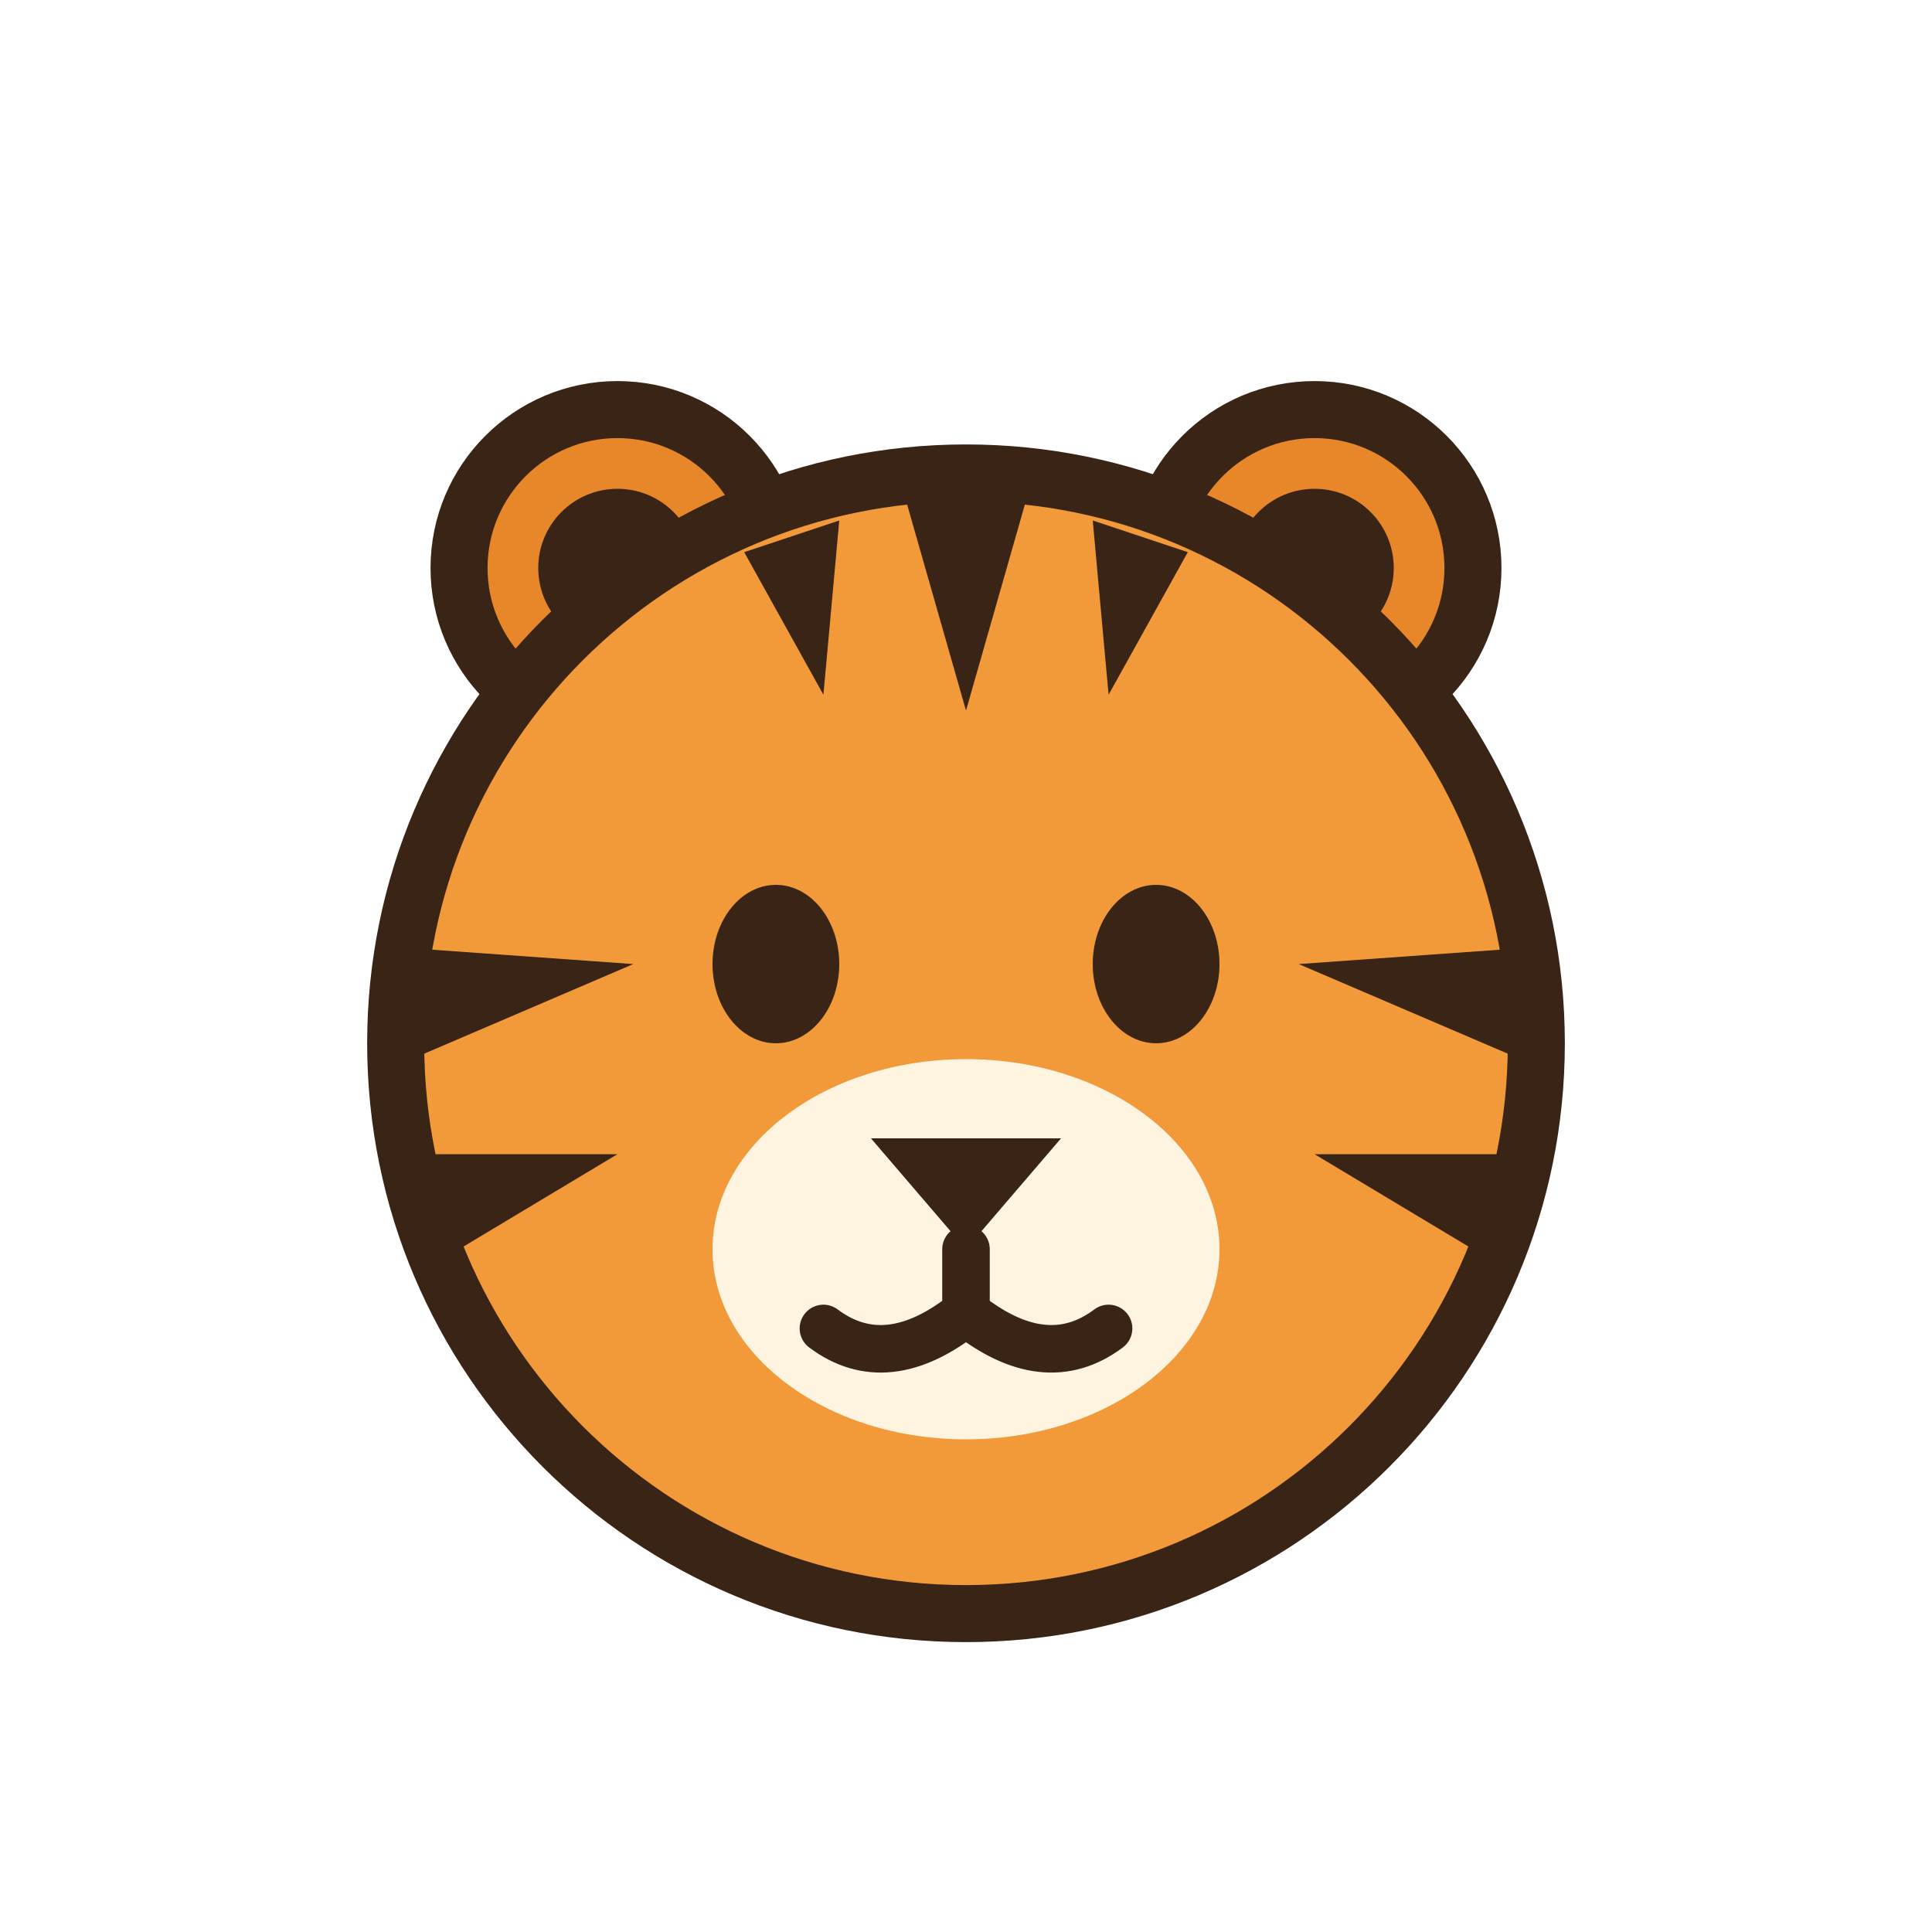
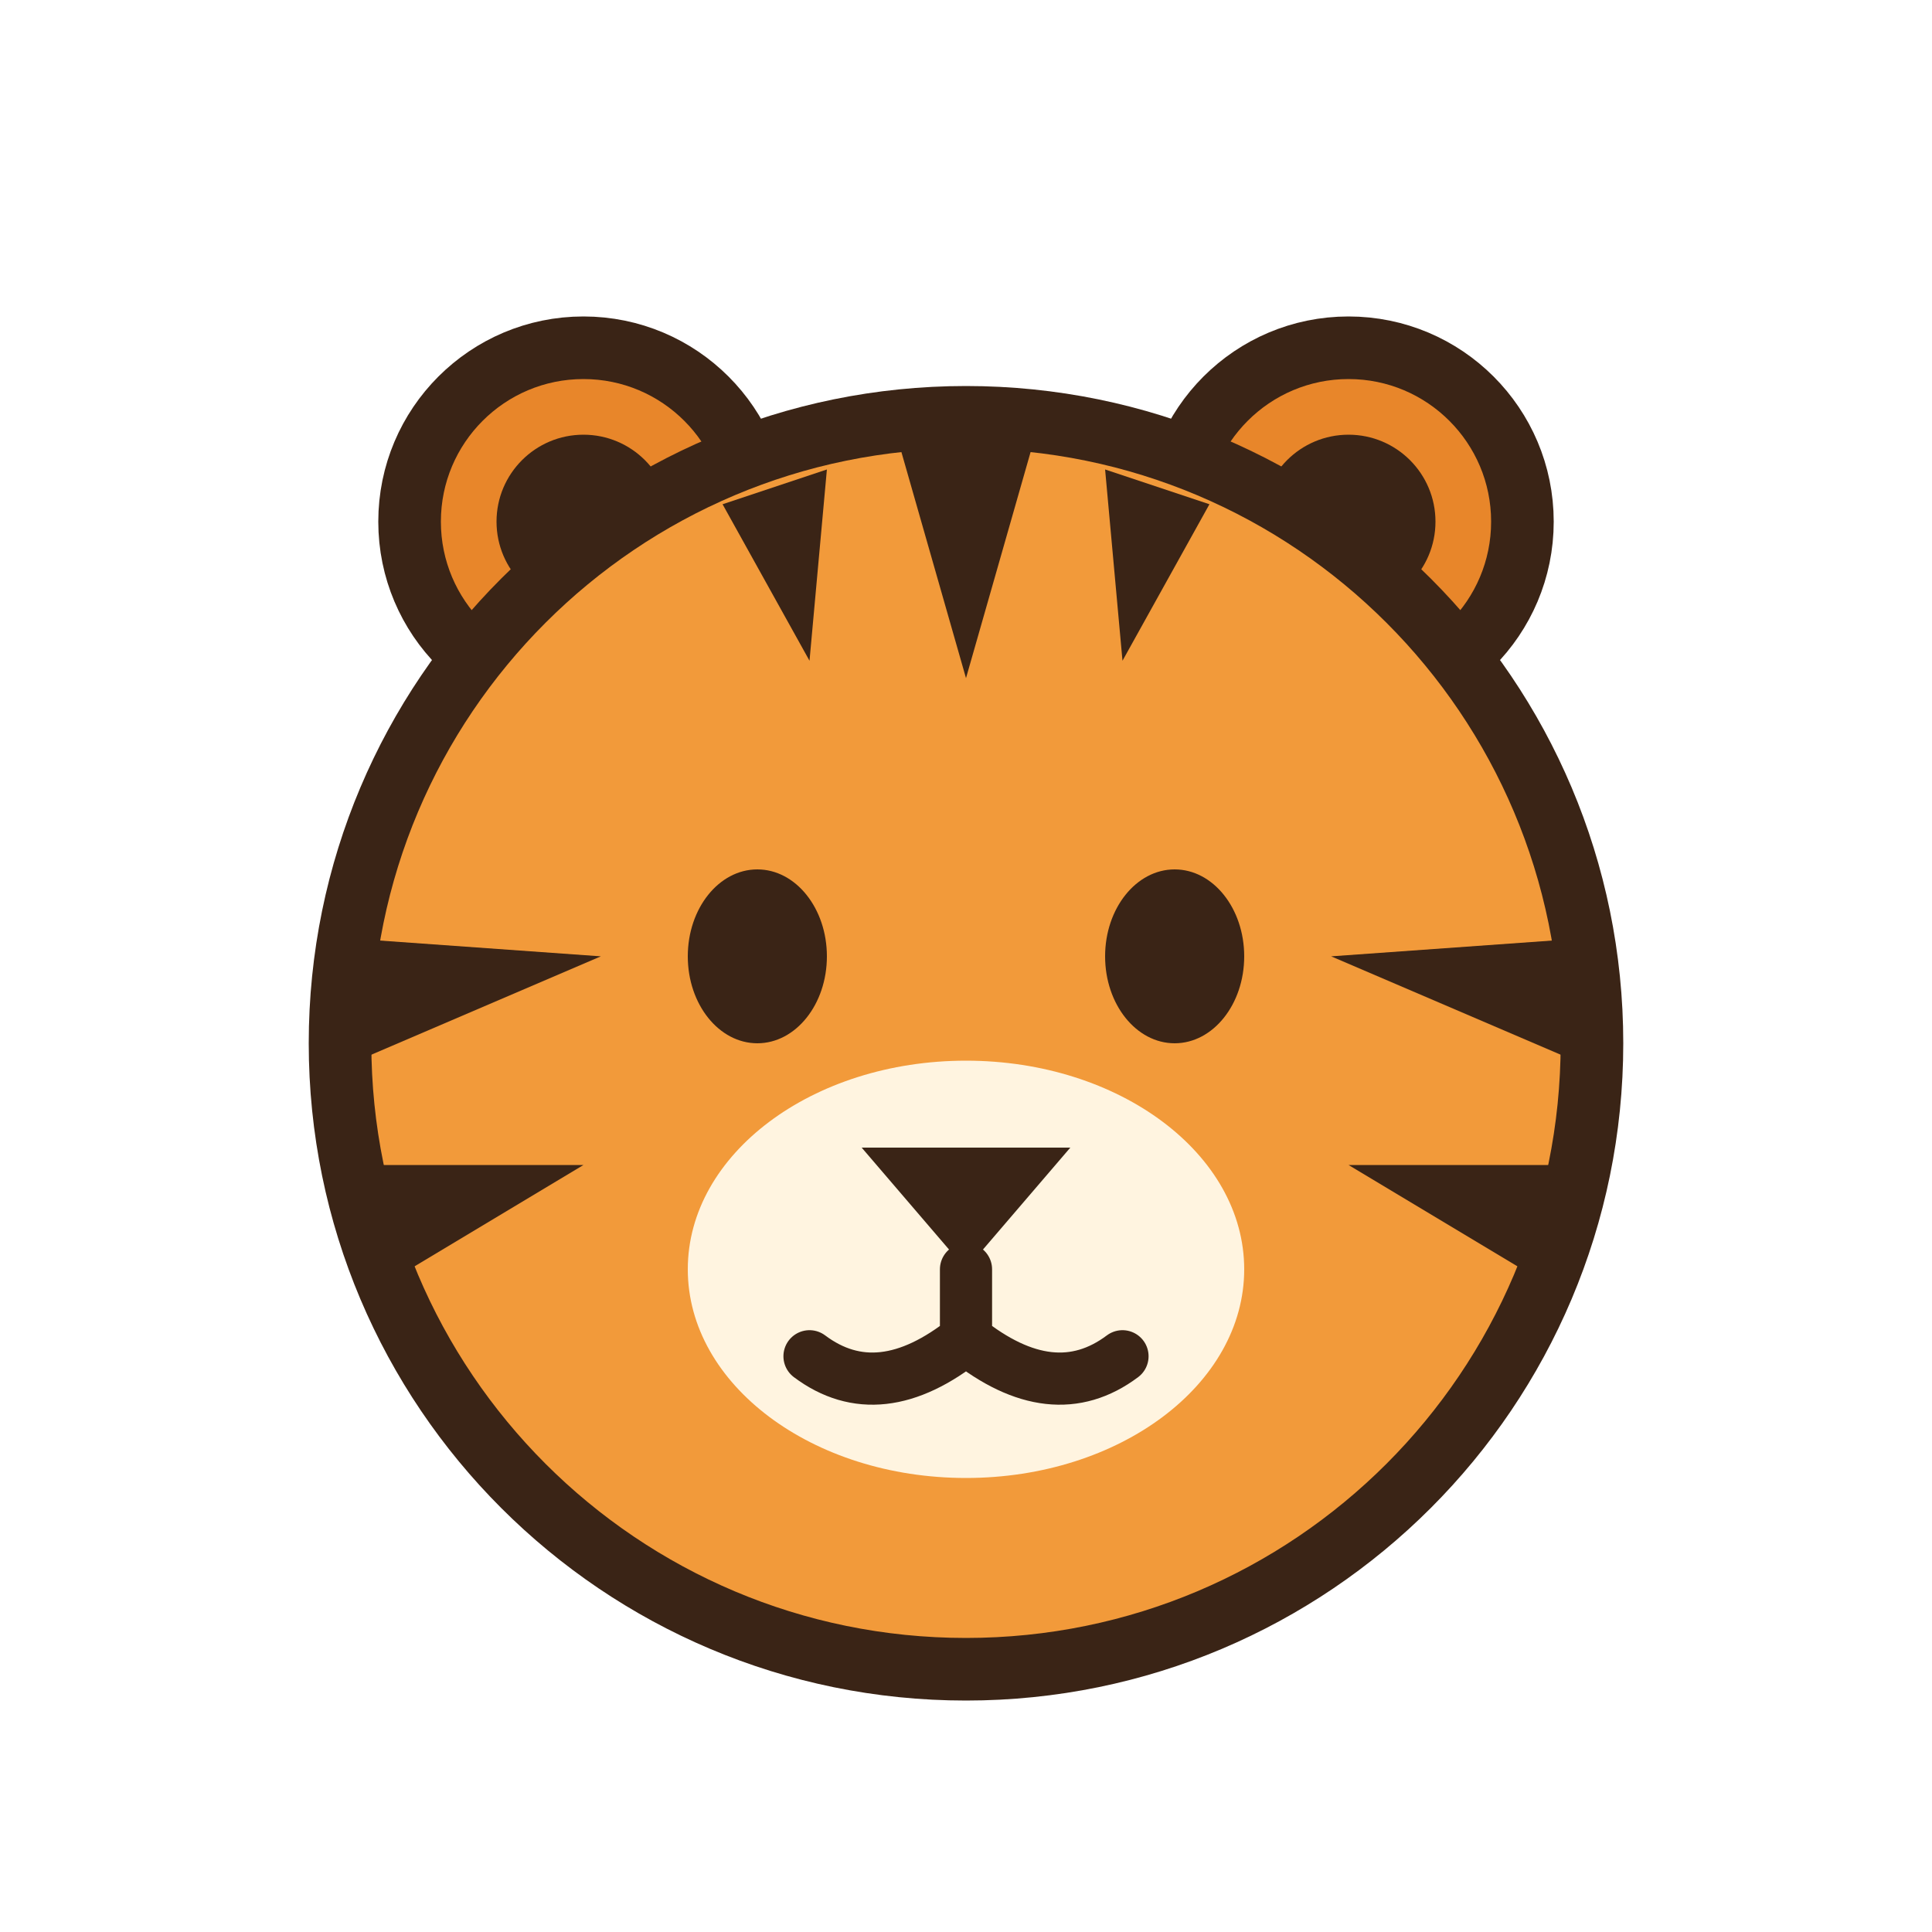
<svg xmlns="http://www.w3.org/2000/svg" width="100" height="100" viewBox="0 0 100 100">
-   <g transform="translate(9 9.72) scale(0.82)">
+   <g transform="translate(5 5.4) scale(0.9)">
    <circle cx="28" cy="24" r="10" fill="#E8862A" stroke="#3A2416" stroke-width="3.6" />
    <circle cx="28" cy="24" r="5" fill="#3A2416" />
    <circle cx="72" cy="24" r="10" fill="#E8862A" stroke="#3A2416" stroke-width="3.6" />
    <circle cx="72" cy="24" r="5" fill="#3A2416" />
    <circle cx="50" cy="54" r="36" fill="#F29A3A" stroke="#3A2416" stroke-width="3.6" />
    <polygon points="46,19 54,19 50,33" fill="#3A2416" />
    <polygon points="36,23 42,21 41,32" fill="#3A2416" />
    <polygon points="64,23 58,21 59,32" fill="#3A2416" />
    <polygon points="15,48 29,49 15,55" fill="#3A2416" />
    <polygon points="16,61 28,61 18,67" fill="#3A2416" />
    <polygon points="85,48 71,49 85,55" fill="#3A2416" />
    <polygon points="84,61 72,61 82,67" fill="#3A2416" />
    <ellipse cx="50" cy="67" rx="16" ry="12" fill="#FFF4E0" />
    <ellipse cx="38" cy="49" rx="4" ry="5" fill="#3A2416" />
    <ellipse cx="62" cy="49" rx="4" ry="5" fill="#3A2416" />
    <path d="M44 60 L56 60 L50 67 Z" fill="#3A2416" />
    <path d="M50 67 L50 71 M50 71 Q45 75 41 72 M50 71 Q55 75 59 72" fill="none" stroke="#3A2416" stroke-width="3" stroke-linecap="round" />
  </g>
</svg>
